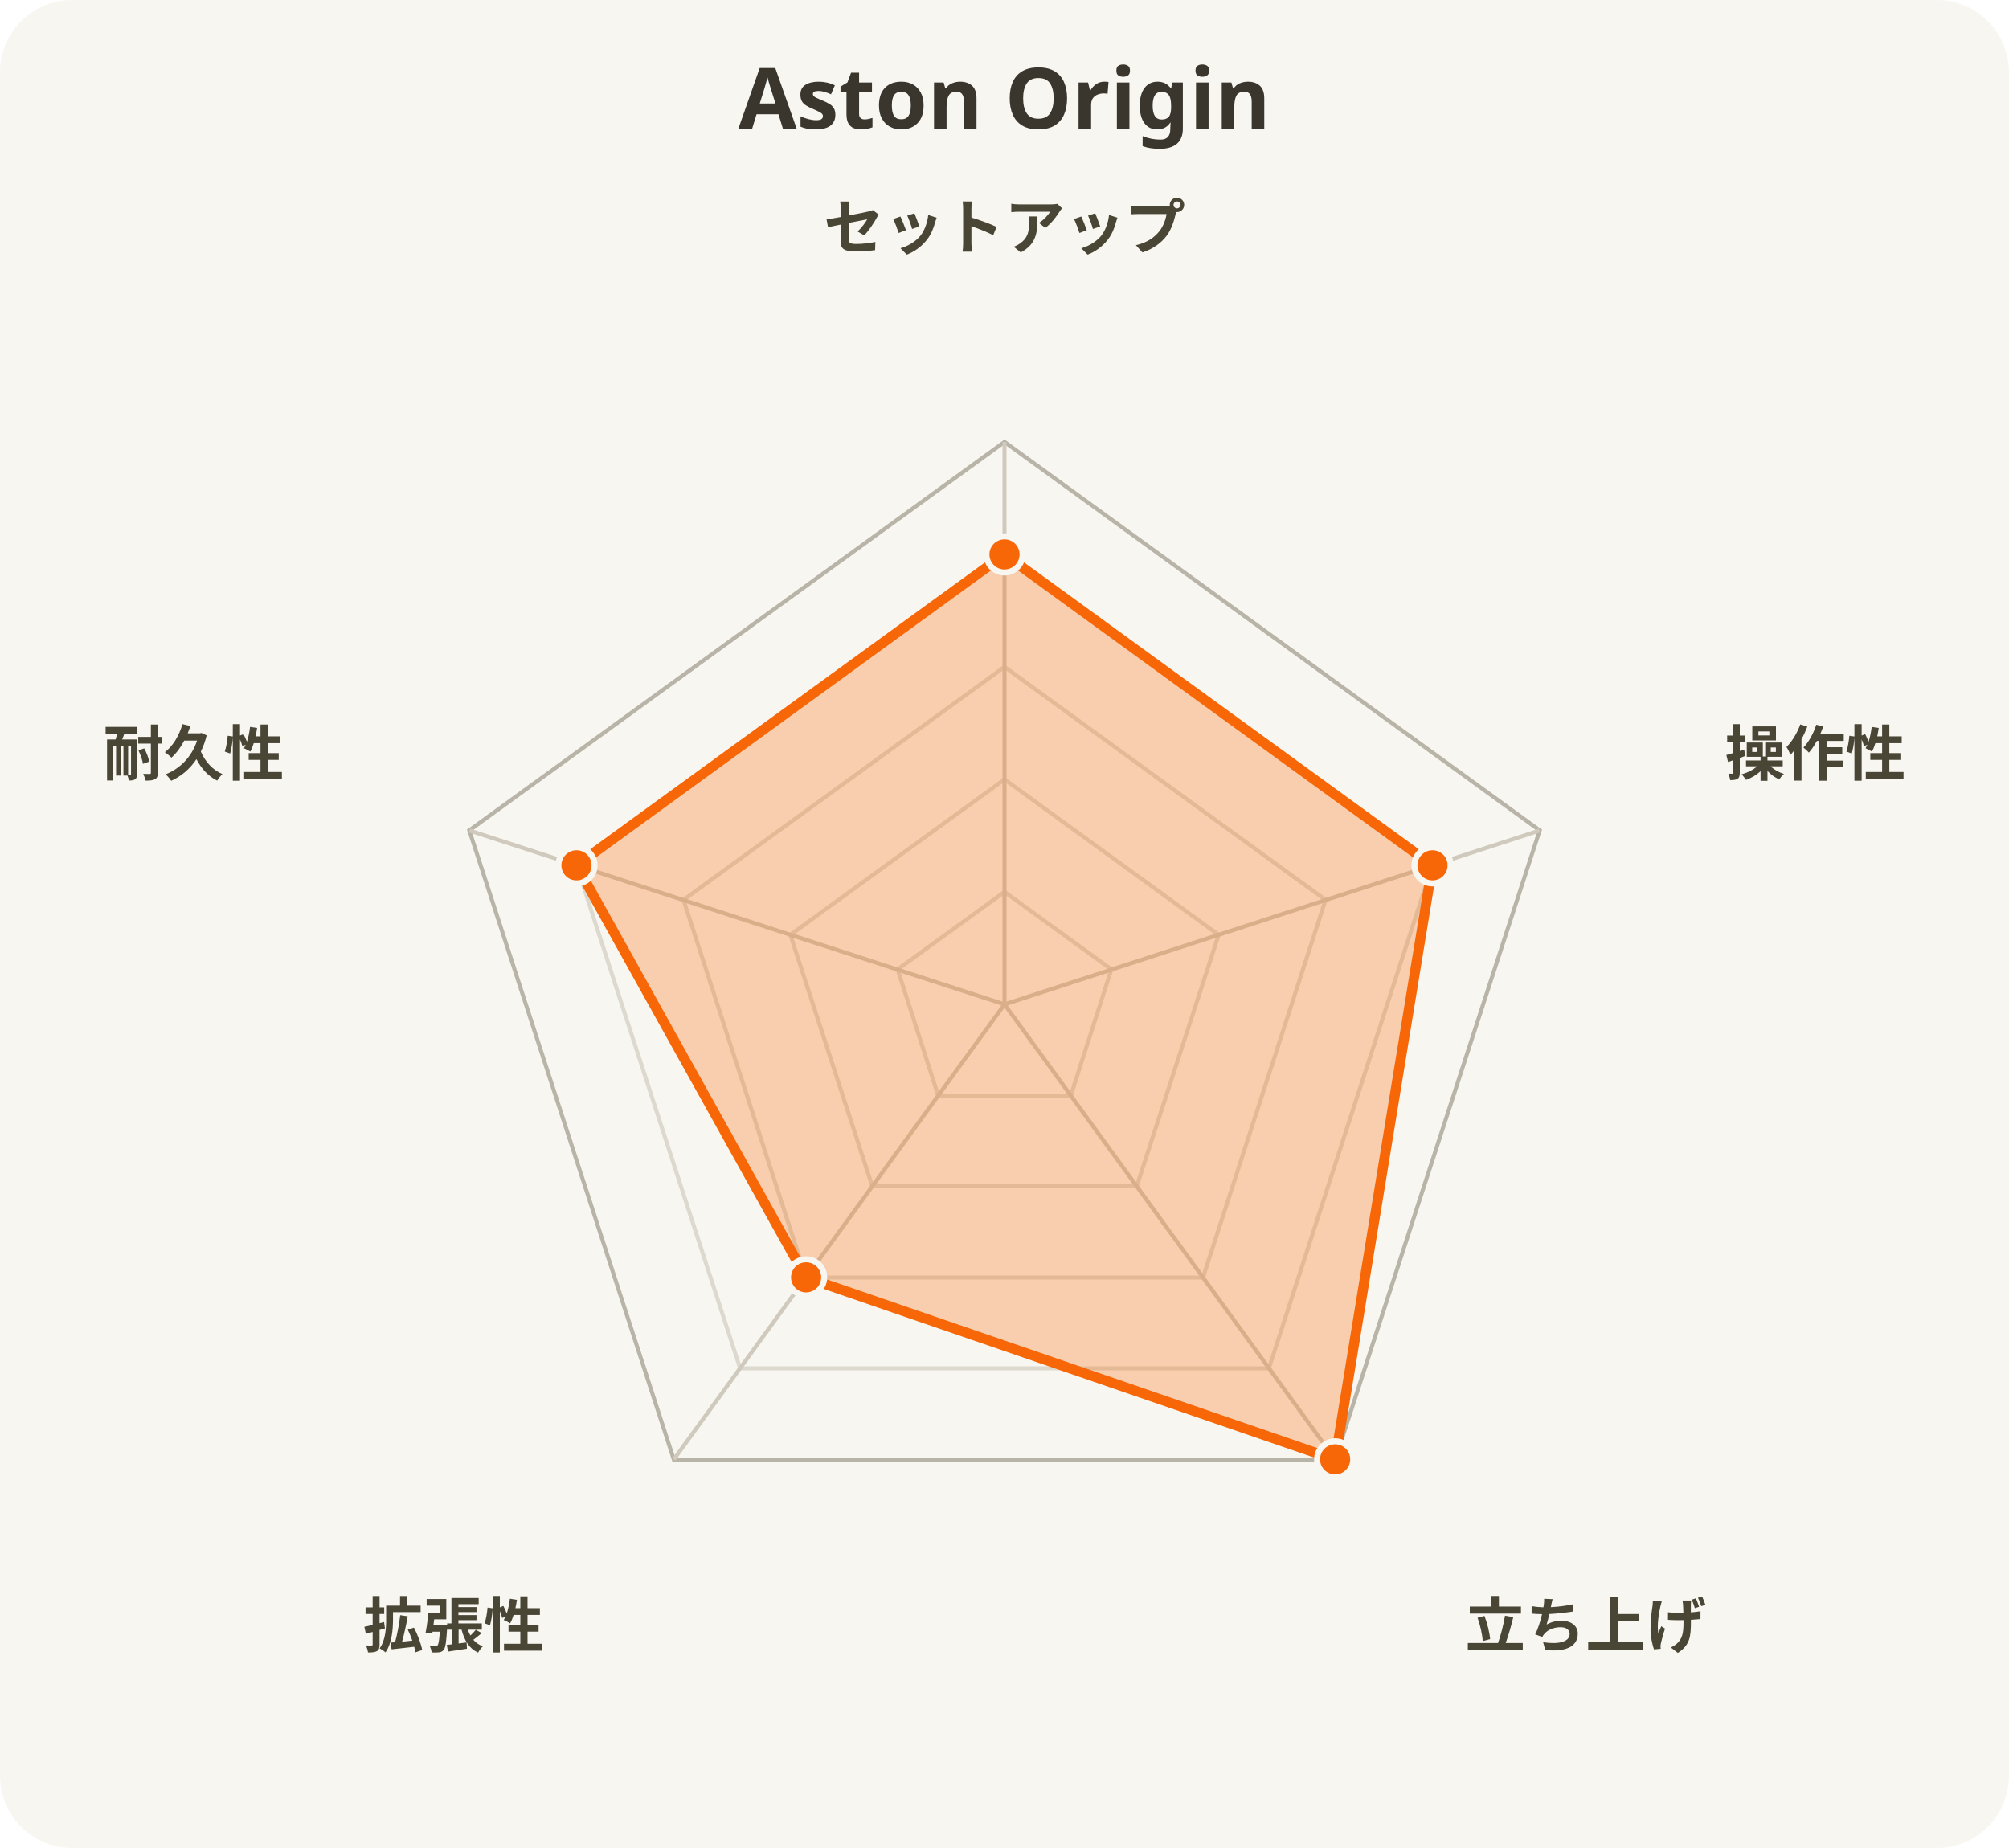
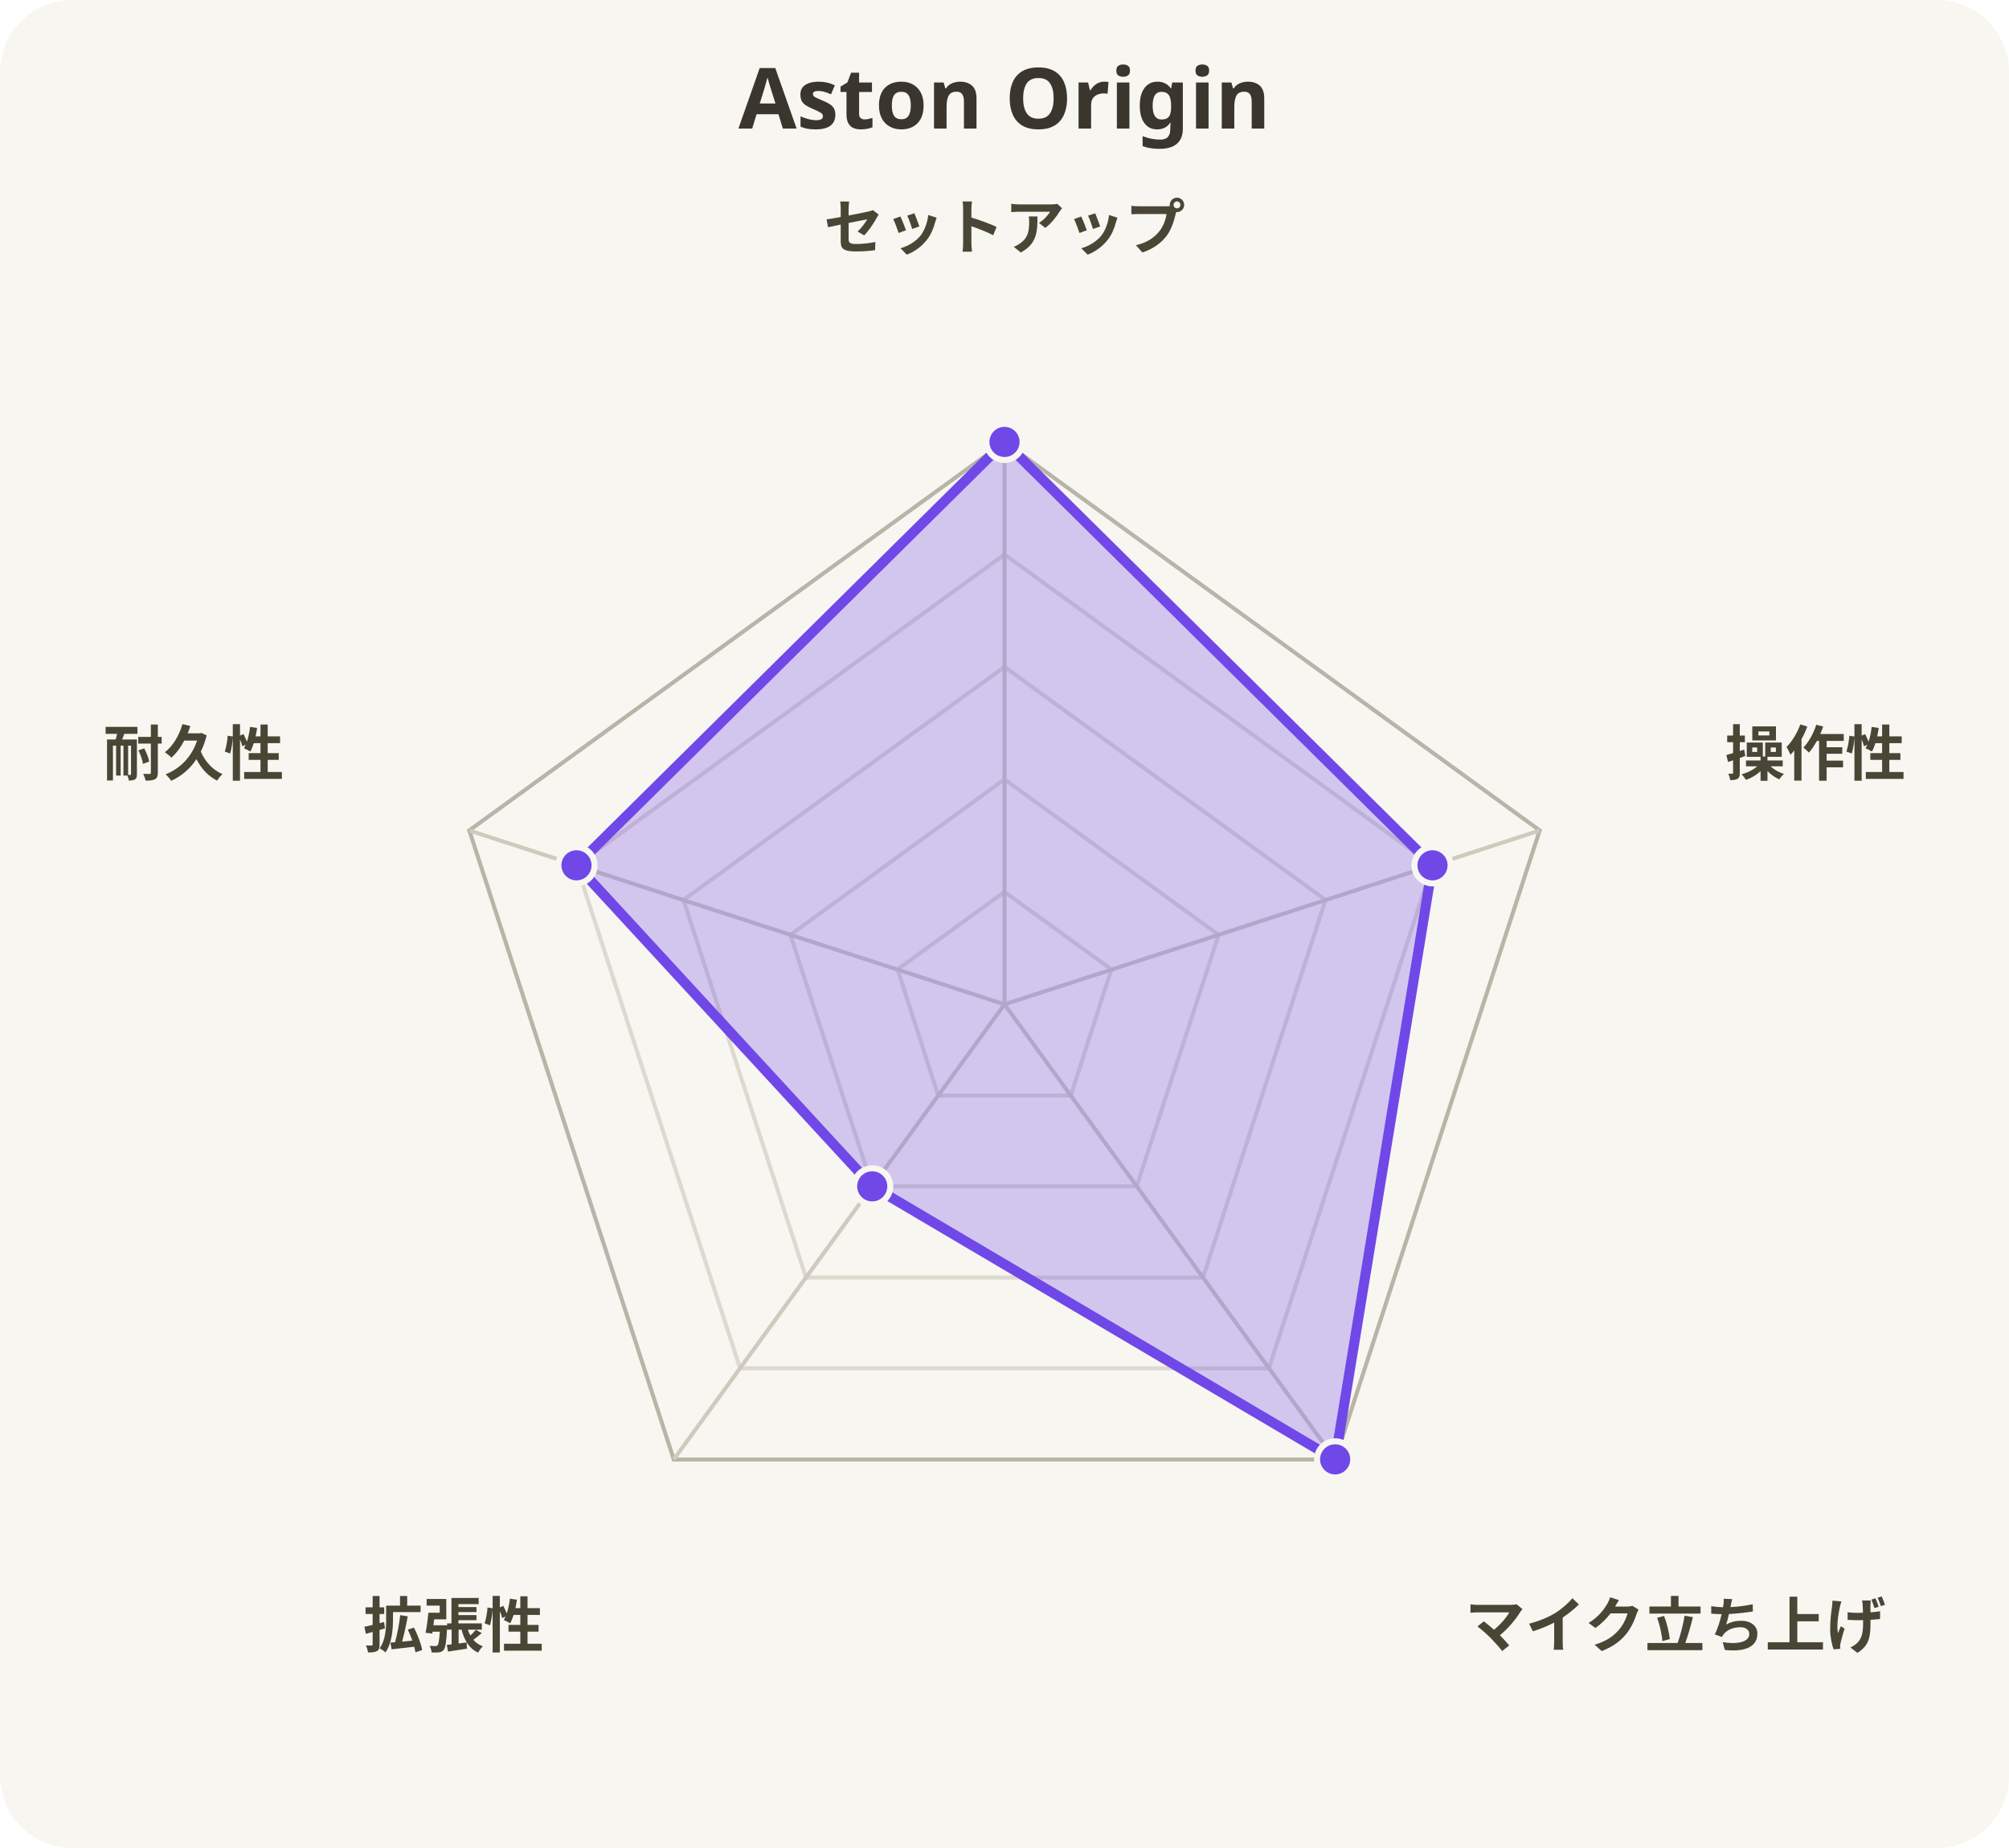
<svg xmlns="http://www.w3.org/2000/svg" viewBox="0 0 500 460" font-family="'Hiragino Sans','Noto Sans JP',sans-serif">
  <rect x="0" y="0" width="500" height="460" rx="18" fill="#F8F6F1" />
  <text x="250" y="32" text-anchor="middle" font-size="21" font-weight="700" fill="#3A362E">Aston Origin</text>
  <polygon points="250.0,222.0 276.6,241.3 266.5,272.7 233.5,272.7 223.4,241.3 " fill="none" stroke="#DDD9CF" stroke-width="1" />
  <polygon points="250.0,194.0 303.3,232.7 282.9,295.3 217.1,295.3 196.7,232.7 " fill="none" stroke="#DDD9CF" stroke-width="1" />
  <polygon points="250.0,166.0 329.9,224.0 299.4,318.0 200.6,318.0 170.1,224.0 " fill="none" stroke="#DDD9CF" stroke-width="1" />
  <polygon points="250.0,138.0 356.5,215.4 315.8,340.6 184.2,340.6 143.5,215.4 " fill="none" stroke="#DDD9CF" stroke-width="1" />
  <polygon points="250.0,110.0 383.2,206.7 332.3,363.3 167.7,363.3 116.8,206.7 " fill="none" stroke="#B9B4A8" stroke-width="1" />
  <line x1="250" y1="250" x2="250" y2="110" stroke="#CFCABD" stroke-width="1" />
  <line x1="250" y1="250" x2="383.154" y2="206.74" stroke="#CFCABD" stroke-width="1" />
  <line x1="250" y1="250" x2="332.292" y2="363.26" stroke="#CFCABD" stroke-width="1" />
  <line x1="250" y1="250" x2="167.708" y2="363.26" stroke="#CFCABD" stroke-width="1" />
  <line x1="250" y1="250" x2="116.846" y2="206.74" stroke="#CFCABD" stroke-width="1" />
  <text x="250" y="62" text-anchor="middle" font-size="15" font-weight="600" fill="#4A4636">セットアップ</text>
  <text x="429.296" y="192.998" text-anchor="start" font-size="15" font-weight="600" fill="#4A4636">操作性</text>
-   <text x="364.628" y="410.002" text-anchor="start" font-size="15" font-weight="600" fill="#4A4636">立ち上げ</text>
+   <text x="364.628" y="410.002" text-anchor="start" font-size="15" font-weight="600" fill="#4A4636">マイク立ち上げ</text>
  <text x="135.372" y="410.002" text-anchor="end" font-size="15" font-weight="600" fill="#4A4636">拡張性</text>
  <text x="70.704" y="192.998" text-anchor="end" font-size="15" font-weight="600" fill="#4A4636">耐久性</text>
-   <polygon points="250.0,138.0 356.5,215.4 332.3,363.3 200.6,318.0 143.5,215.4" fill="#F76707" fill-opacity="0.28" stroke="#F76707" stroke-width="2.5" stroke-linejoin="round" />
-   <circle cx="250" cy="138" r="4.5" fill="#F76707" stroke="#F8F6F1" stroke-width="1.5" />
-   <circle cx="356.523" cy="215.392" r="4.5" fill="#F76707" stroke="#F8F6F1" stroke-width="1.5" />
-   <circle cx="332.292" cy="363.26" r="4.5" fill="#F76707" stroke="#F8F6F1" stroke-width="1.5" />
-   <circle cx="200.625" cy="317.956" r="4.5" fill="#F76707" stroke="#F8F6F1" stroke-width="1.5" />
-   <circle cx="143.477" cy="215.392" r="4.5" fill="#F76707" stroke="#F8F6F1" stroke-width="1.5" />
+   <polygon points="250.0,110.0 356.5,215.4 332.3,363.3 217.1,295.3 143.5,215.4 " fill="#7048E8" fill-opacity="0.28" stroke="#7048E8" stroke-width="2.5" stroke-linejoin="round" />
+   <circle cx="250" cy="110" r="4.5" fill="#7048E8" stroke="#F8F6F1" stroke-width="1.5" />
+   <circle cx="356.523" cy="215.392" r="4.5" fill="#7048E8" stroke="#F8F6F1" stroke-width="1.5" />
+   <circle cx="332.292" cy="363.26" r="4.5" fill="#7048E8" stroke="#F8F6F1" stroke-width="1.5" />
+   <circle cx="217.083" cy="295.304" r="4.5" fill="#7048E8" stroke="#F8F6F1" stroke-width="1.5" />
+   <circle cx="143.477" cy="215.392" r="4.5" fill="#7048E8" stroke="#F8F6F1" stroke-width="1.5" />
</svg>
